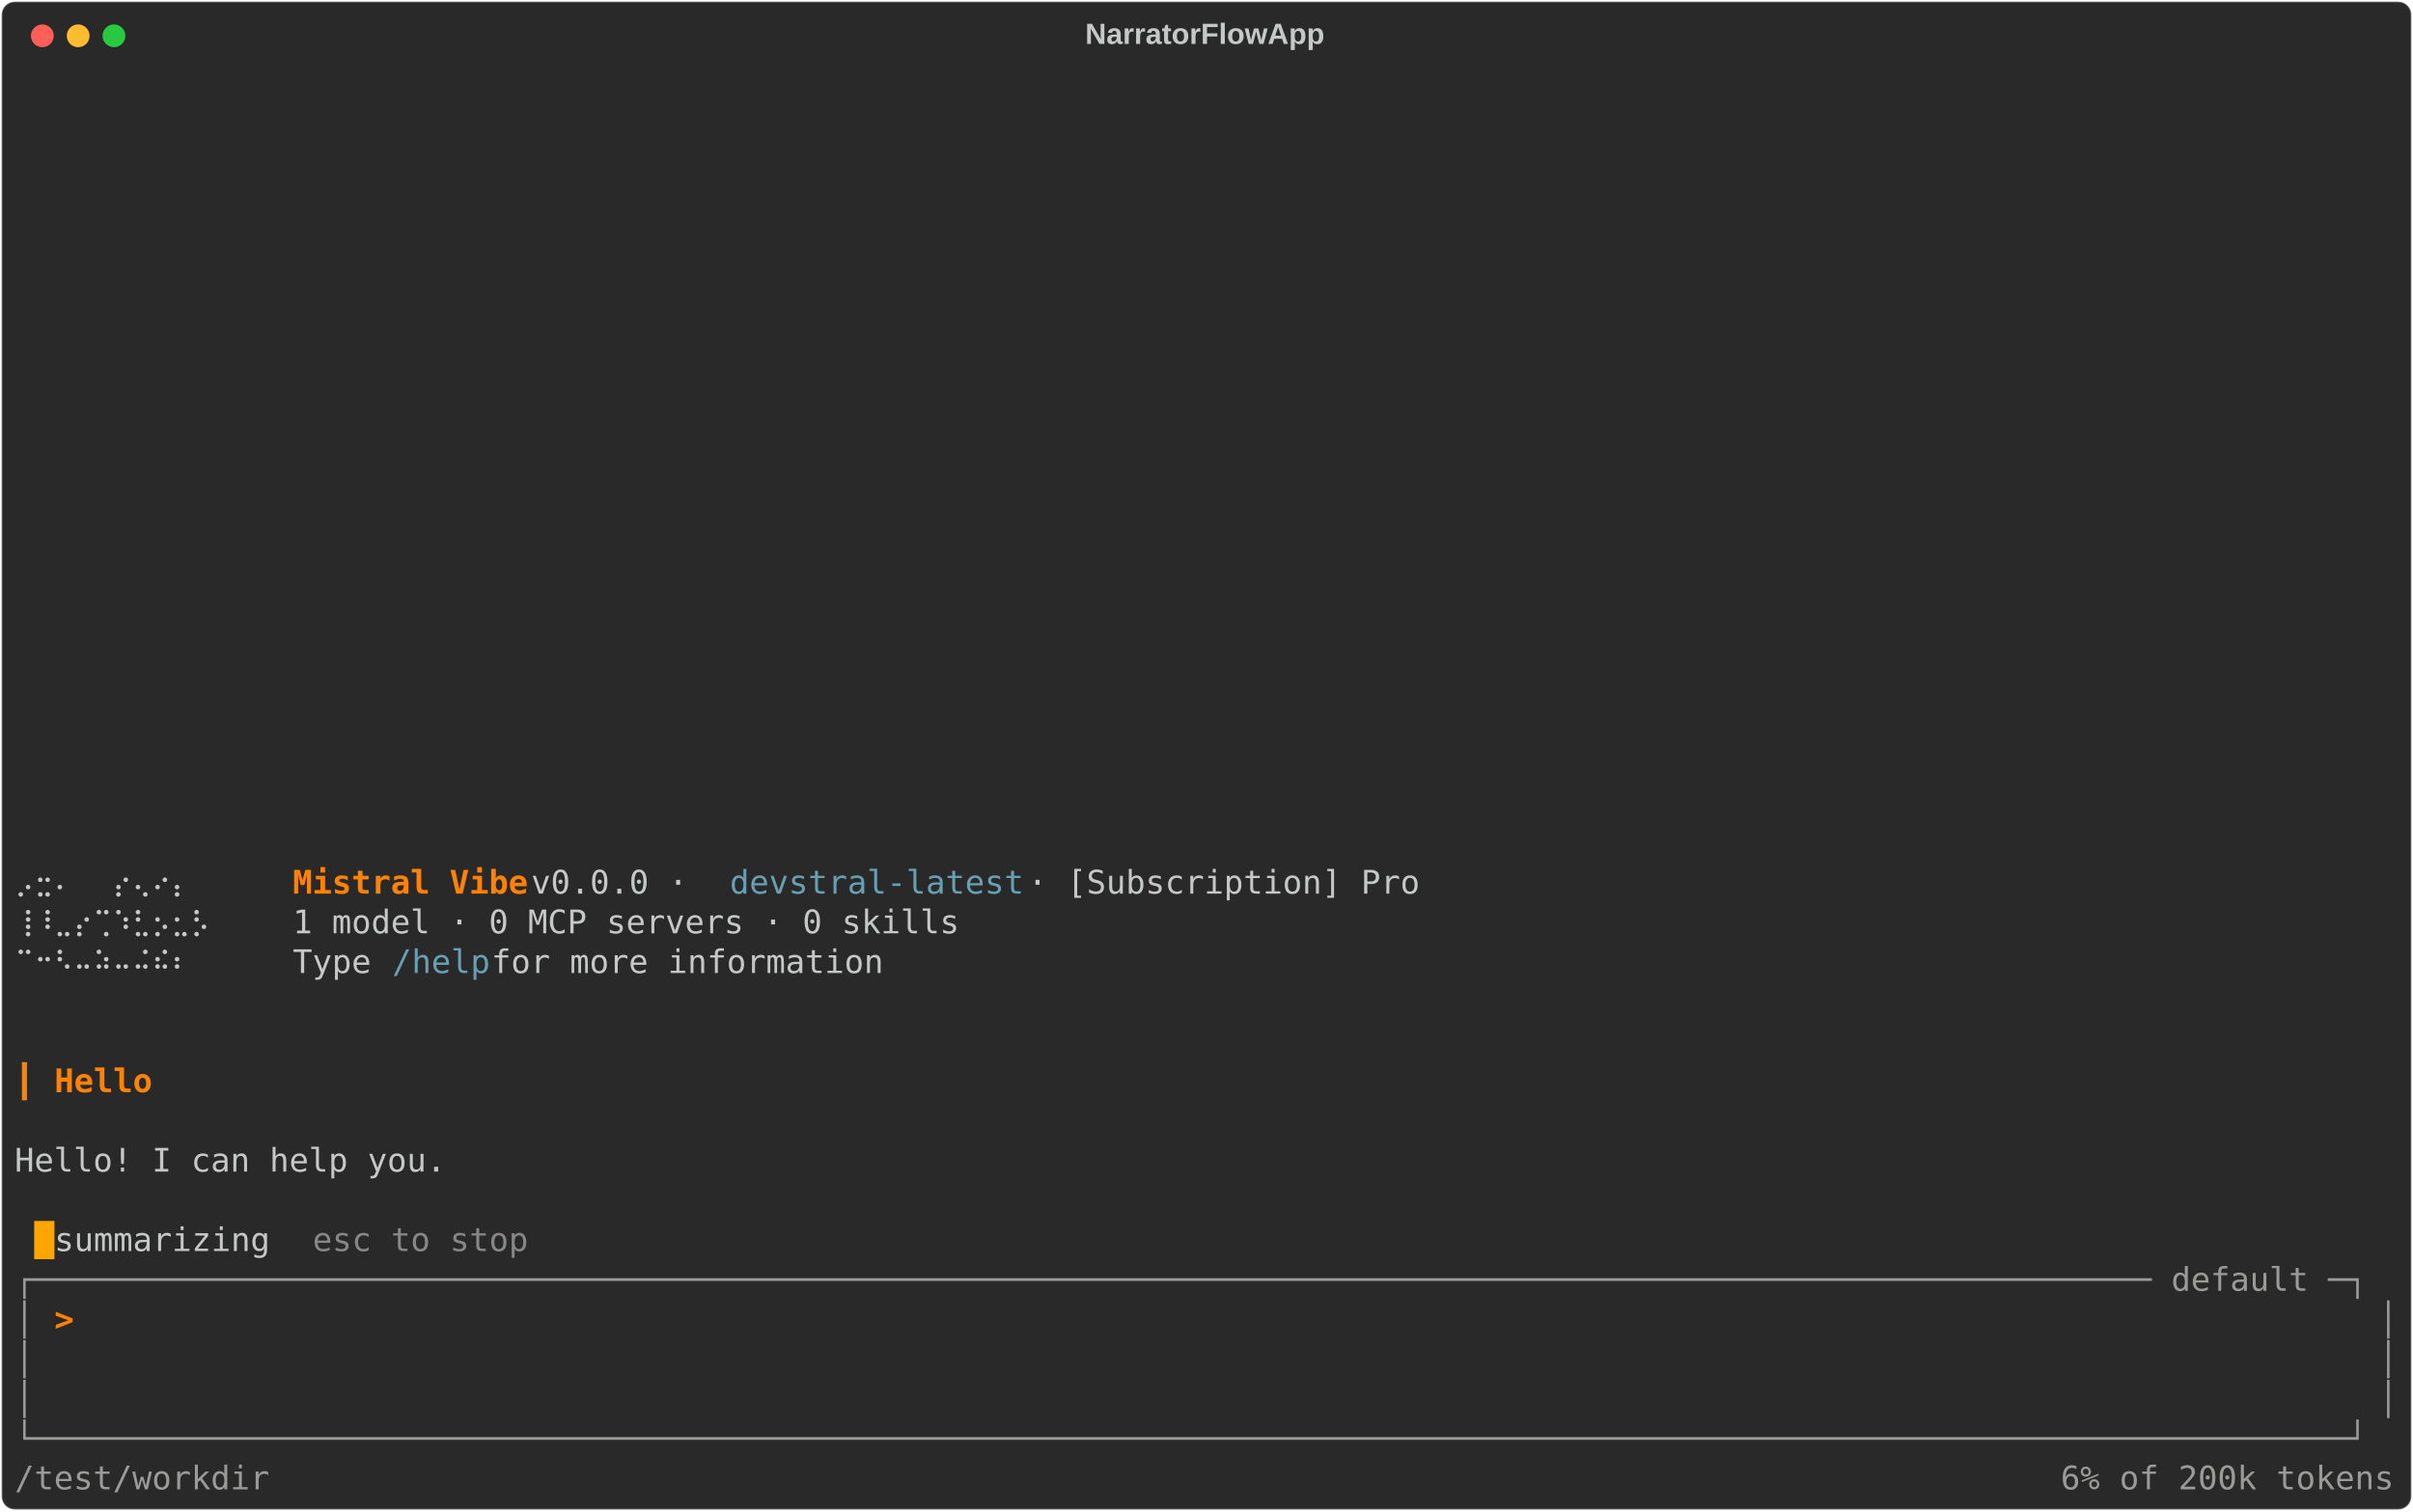
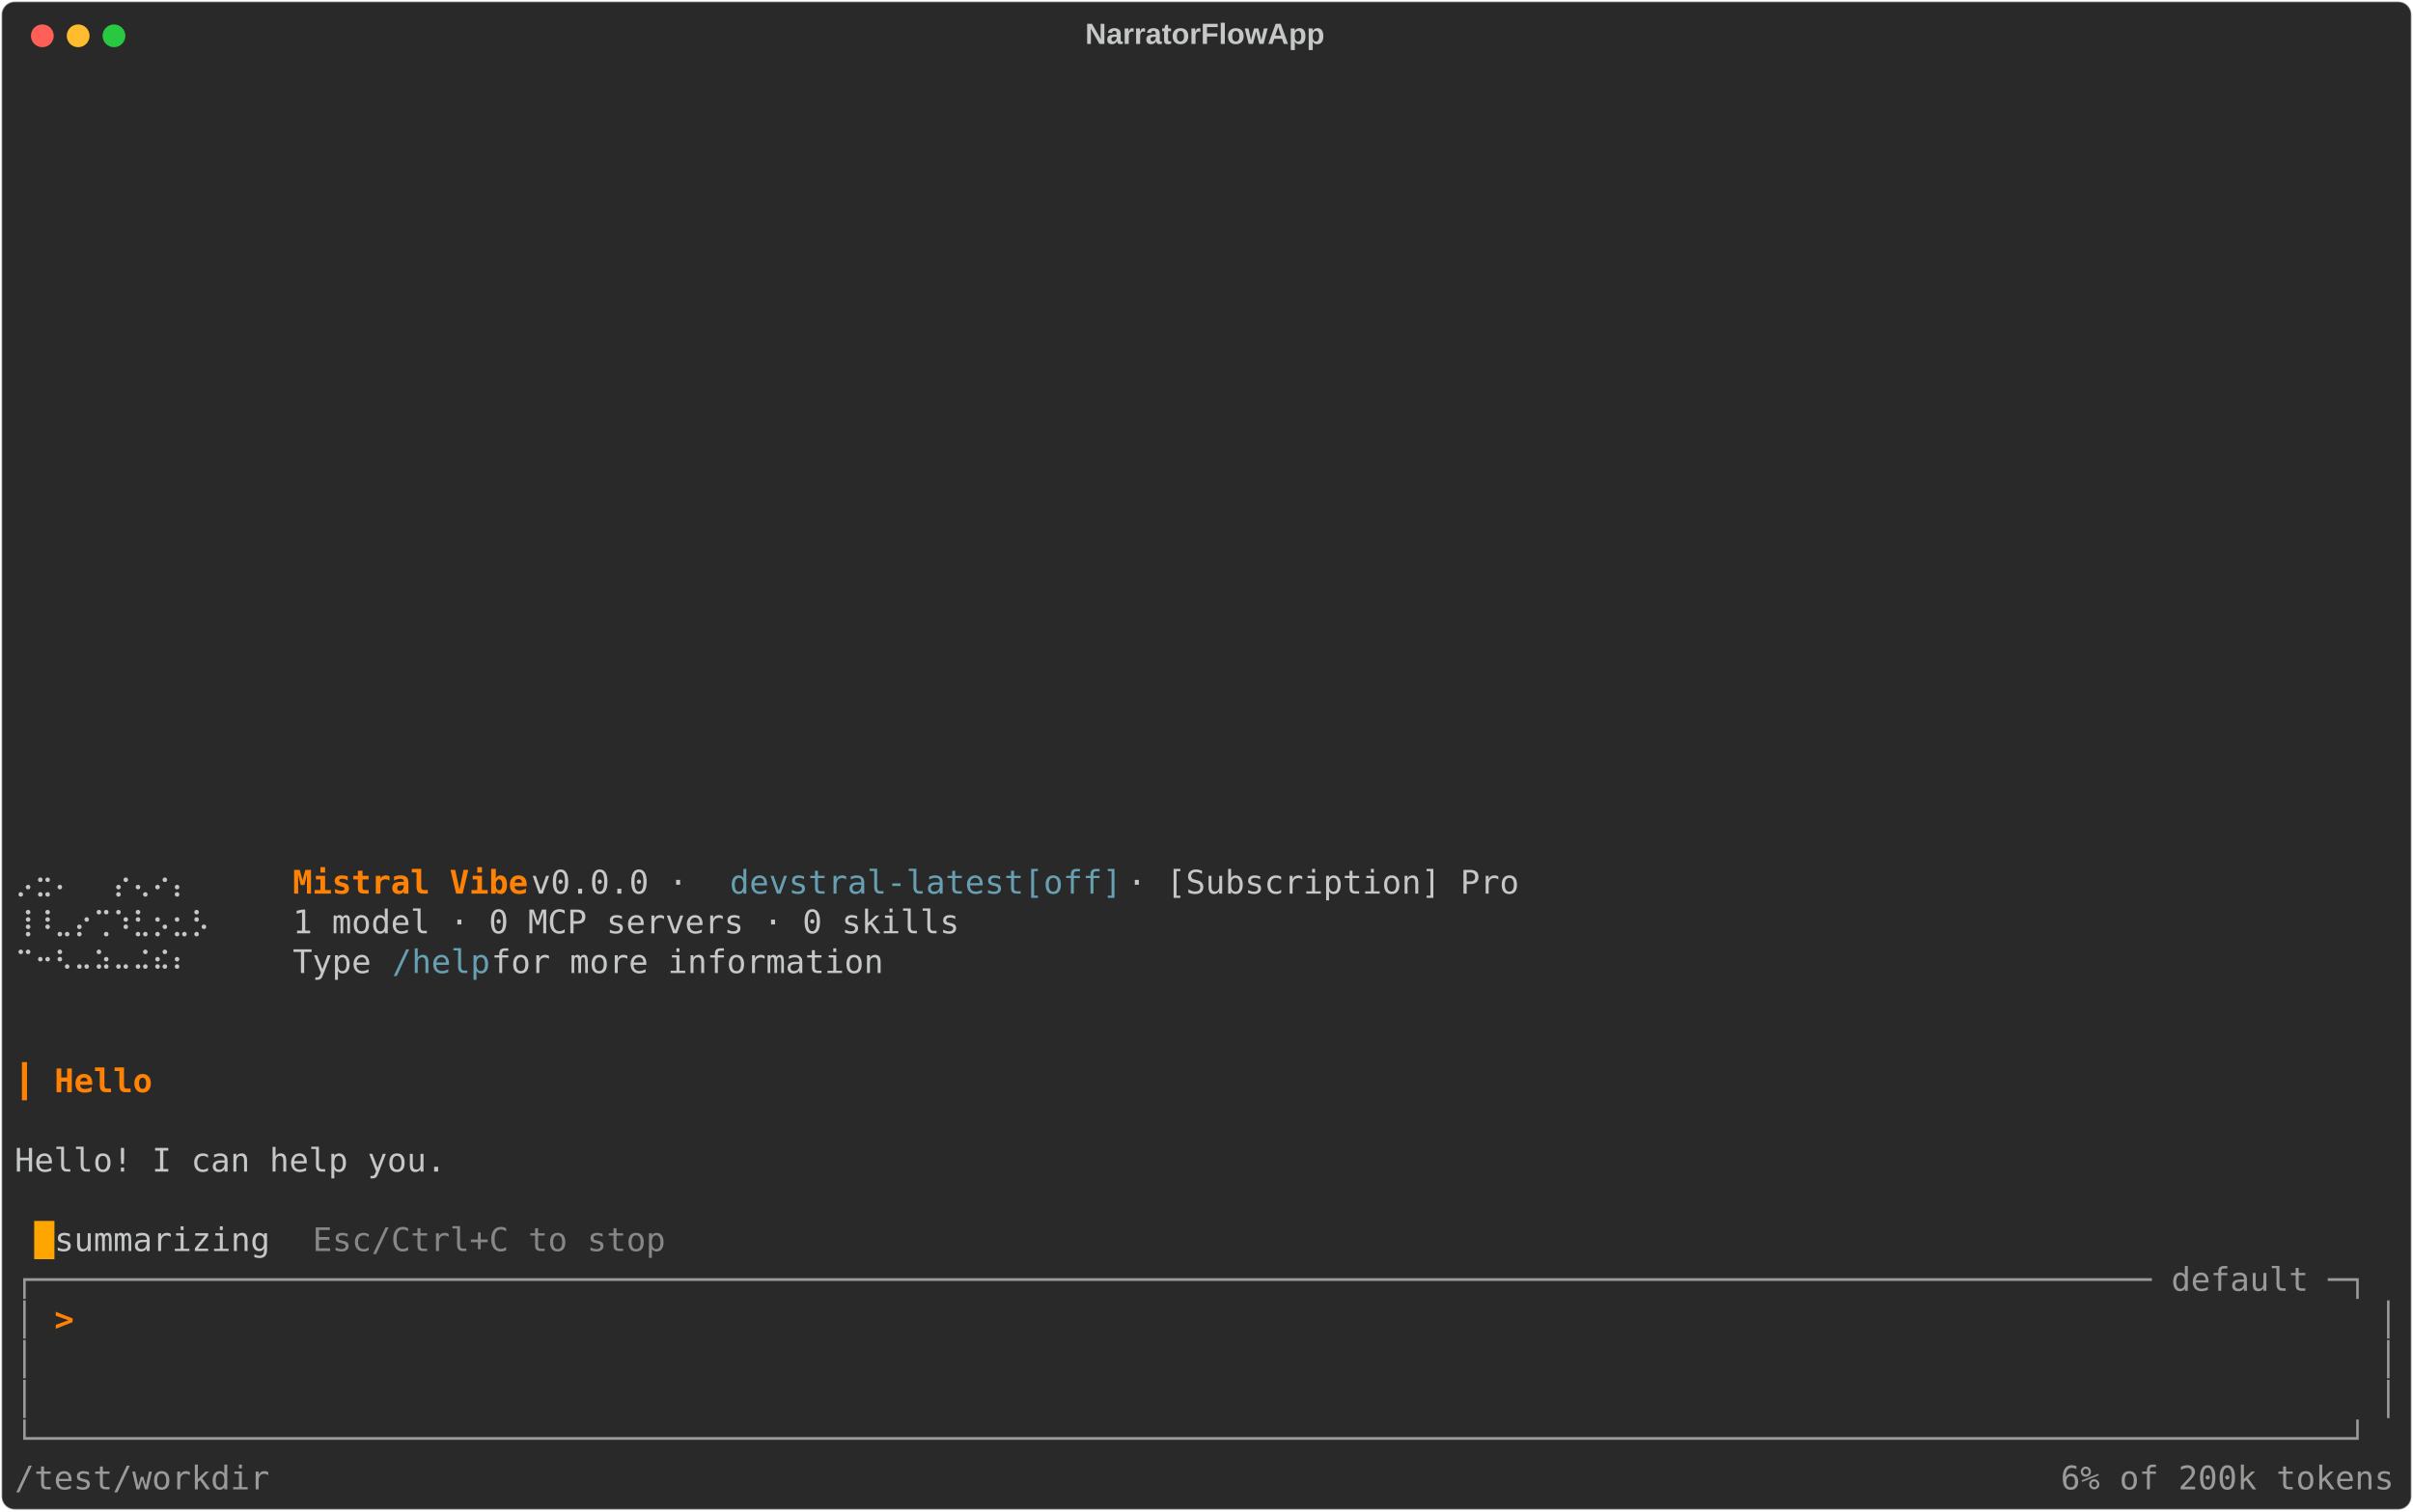
<svg xmlns="http://www.w3.org/2000/svg" class="rich-terminal" viewBox="0 0 1482 928.4">
  <style>

    @font-face {
        font-family: "Fira Code";
        src: local("FiraCode-Regular"),
                url("https://cdnjs.cloudflare.com/ajax/libs/firacode/6.2.0/woff2/FiraCode-Regular.woff2") format("woff2"),
                url("https://cdnjs.cloudflare.com/ajax/libs/firacode/6.2.0/woff/FiraCode-Regular.woff") format("woff");
        font-style: normal;
        font-weight: 400;
    }
    @font-face {
        font-family: "Fira Code";
        src: local("FiraCode-Bold"),
                url("https://cdnjs.cloudflare.com/ajax/libs/firacode/6.2.0/woff2/FiraCode-Bold.woff2") format("woff2"),
                url("https://cdnjs.cloudflare.com/ajax/libs/firacode/6.2.0/woff/FiraCode-Bold.woff") format("woff");
        font-style: bold;
        font-weight: 700;
    }

    .terminal-matrix {
        font-family: Fira Code, monospace;
        font-size: 20px;
        line-height: 24.4px;
        font-variant-east-asian: full-width;
    }

    .terminal-title {
        font-size: 18px;
        font-weight: bold;
        font-family: arial;
    }

    .terminal-r1 { fill: #c5c8c6 }
.terminal-r2 { fill: #ff8205;font-weight: bold }
.terminal-r3 { fill: #68a0b3 }
.terminal-r4 { fill: #ff8205 }
.terminal-r5 { fill: #ffa500;font-weight: bold }
.terminal-r6 { fill: #868887 }
.terminal-r7 { fill: #9a9b99 }
    </style>
  <defs>
    <clipPath id="terminal-clip-terminal">
      <rect x="0" y="0" width="1463.0" height="877.4" />
    </clipPath>
    <clipPath id="terminal-line-0">
      <rect x="0" y="1.5" width="1464" height="24.65" />
    </clipPath>
    <clipPath id="terminal-line-1">
      <rect x="0" y="25.9" width="1464" height="24.65" />
    </clipPath>
    <clipPath id="terminal-line-2">
      <rect x="0" y="50.3" width="1464" height="24.65" />
    </clipPath>
    <clipPath id="terminal-line-3">
      <rect x="0" y="74.7" width="1464" height="24.65" />
    </clipPath>
    <clipPath id="terminal-line-4">
      <rect x="0" y="99.1" width="1464" height="24.65" />
    </clipPath>
    <clipPath id="terminal-line-5">
      <rect x="0" y="123.5" width="1464" height="24.65" />
    </clipPath>
    <clipPath id="terminal-line-6">
      <rect x="0" y="147.9" width="1464" height="24.65" />
    </clipPath>
    <clipPath id="terminal-line-7">
      <rect x="0" y="172.3" width="1464" height="24.65" />
    </clipPath>
    <clipPath id="terminal-line-8">
      <rect x="0" y="196.7" width="1464" height="24.65" />
    </clipPath>
    <clipPath id="terminal-line-9">
      <rect x="0" y="221.1" width="1464" height="24.65" />
    </clipPath>
    <clipPath id="terminal-line-10">
      <rect x="0" y="245.5" width="1464" height="24.65" />
    </clipPath>
    <clipPath id="terminal-line-11">
      <rect x="0" y="269.9" width="1464" height="24.65" />
    </clipPath>
    <clipPath id="terminal-line-12">
      <rect x="0" y="294.3" width="1464" height="24.65" />
    </clipPath>
    <clipPath id="terminal-line-13">
      <rect x="0" y="318.7" width="1464" height="24.65" />
    </clipPath>
    <clipPath id="terminal-line-14">
      <rect x="0" y="343.1" width="1464" height="24.65" />
    </clipPath>
    <clipPath id="terminal-line-15">
      <rect x="0" y="367.5" width="1464" height="24.65" />
    </clipPath>
    <clipPath id="terminal-line-16">
      <rect x="0" y="391.9" width="1464" height="24.65" />
    </clipPath>
    <clipPath id="terminal-line-17">
      <rect x="0" y="416.3" width="1464" height="24.65" />
    </clipPath>
    <clipPath id="terminal-line-18">
      <rect x="0" y="440.7" width="1464" height="24.65" />
    </clipPath>
    <clipPath id="terminal-line-19">
      <rect x="0" y="465.1" width="1464" height="24.65" />
    </clipPath>
    <clipPath id="terminal-line-20">
      <rect x="0" y="489.5" width="1464" height="24.65" />
    </clipPath>
    <clipPath id="terminal-line-21">
      <rect x="0" y="513.9" width="1464" height="24.65" />
    </clipPath>
    <clipPath id="terminal-line-22">
      <rect x="0" y="538.3" width="1464" height="24.65" />
    </clipPath>
    <clipPath id="terminal-line-23">
      <rect x="0" y="562.7" width="1464" height="24.65" />
    </clipPath>
    <clipPath id="terminal-line-24">
      <rect x="0" y="587.1" width="1464" height="24.65" />
    </clipPath>
    <clipPath id="terminal-line-25">
      <rect x="0" y="611.5" width="1464" height="24.65" />
    </clipPath>
    <clipPath id="terminal-line-26">
      <rect x="0" y="635.9" width="1464" height="24.65" />
    </clipPath>
    <clipPath id="terminal-line-27">
      <rect x="0" y="660.3" width="1464" height="24.65" />
    </clipPath>
    <clipPath id="terminal-line-28">
      <rect x="0" y="684.7" width="1464" height="24.65" />
    </clipPath>
    <clipPath id="terminal-line-29">
      <rect x="0" y="709.1" width="1464" height="24.65" />
    </clipPath>
    <clipPath id="terminal-line-30">
      <rect x="0" y="733.5" width="1464" height="24.65" />
    </clipPath>
    <clipPath id="terminal-line-31">
      <rect x="0" y="757.9" width="1464" height="24.65" />
    </clipPath>
    <clipPath id="terminal-line-32">
      <rect x="0" y="782.3" width="1464" height="24.65" />
    </clipPath>
    <clipPath id="terminal-line-33">
      <rect x="0" y="806.7" width="1464" height="24.65" />
    </clipPath>
    <clipPath id="terminal-line-34">
      <rect x="0" y="831.1" width="1464" height="24.65" />
    </clipPath>
  </defs>
  <rect fill="#292929" stroke="rgba(255,255,255,0.35)" stroke-width="1" x="1" y="1" width="1480" height="926.4" rx="8" />
  <text class="terminal-title" fill="#c5c8c6" text-anchor="middle" x="740" y="27">NarratorFlowApp</text>
  <g transform="translate(26,22)">
    <circle cx="0" cy="0" r="7" fill="#ff5f57" />
    <circle cx="22" cy="0" r="7" fill="#febc2e" />
    <circle cx="44" cy="0" r="7" fill="#28c840" />
  </g>
  <g transform="translate(9, 41)" clip-path="url(#terminal-clip-terminal)">
    <g class="terminal-matrix">
      <text class="terminal-r1" x="1464" y="20" textLength="12.2" clip-path="url(#terminal-line-0)">
</text>
      <text class="terminal-r1" x="1464" y="44.4" textLength="12.2" clip-path="url(#terminal-line-1)">
</text>
      <text class="terminal-r1" x="1464" y="68.8" textLength="12.2" clip-path="url(#terminal-line-2)">
</text>
      <text class="terminal-r1" x="1464" y="93.2" textLength="12.2" clip-path="url(#terminal-line-3)">
</text>
      <text class="terminal-r1" x="1464" y="117.6" textLength="12.2" clip-path="url(#terminal-line-4)">
</text>
      <text class="terminal-r1" x="1464" y="142" textLength="12.2" clip-path="url(#terminal-line-5)">
</text>
      <text class="terminal-r1" x="1464" y="166.4" textLength="12.2" clip-path="url(#terminal-line-6)">
</text>
      <text class="terminal-r1" x="1464" y="190.8" textLength="12.2" clip-path="url(#terminal-line-7)">
</text>
      <text class="terminal-r1" x="1464" y="215.2" textLength="12.2" clip-path="url(#terminal-line-8)">
</text>
      <text class="terminal-r1" x="1464" y="239.6" textLength="12.2" clip-path="url(#terminal-line-9)">
</text>
      <text class="terminal-r1" x="1464" y="264" textLength="12.2" clip-path="url(#terminal-line-10)">
</text>
      <text class="terminal-r1" x="1464" y="288.4" textLength="12.2" clip-path="url(#terminal-line-11)">
</text>
      <text class="terminal-r1" x="1464" y="312.8" textLength="12.2" clip-path="url(#terminal-line-12)">
</text>
      <text class="terminal-r1" x="1464" y="337.2" textLength="12.2" clip-path="url(#terminal-line-13)">
</text>
      <text class="terminal-r1" x="1464" y="361.6" textLength="12.2" clip-path="url(#terminal-line-14)">
</text>
      <text class="terminal-r1" x="1464" y="386" textLength="12.2" clip-path="url(#terminal-line-15)">
</text>
      <text class="terminal-r1" x="1464" y="410.4" textLength="12.2" clip-path="url(#terminal-line-16)">
</text>
      <text class="terminal-r1" x="1464" y="434.8" textLength="12.2" clip-path="url(#terminal-line-17)">
</text>
      <text class="terminal-r1" x="1464" y="459.2" textLength="12.2" clip-path="url(#terminal-line-18)">
</text>
      <text class="terminal-r1" x="1464" y="483.6" textLength="12.2" clip-path="url(#terminal-line-19)">
</text>
      <text class="terminal-r1" x="0" y="508" textLength="134.2" clip-path="url(#terminal-line-20)">  ⡠⣒⠄  ⡔⢄⠔⡄</text>
      <text class="terminal-r2" x="170.8" y="508" textLength="146.4" clip-path="url(#terminal-line-20)">Mistral Vibe</text>
      <text class="terminal-r1" x="317.2" y="508" textLength="122" clip-path="url(#terminal-line-20)"> v0.0.0 · </text>
-       <text class="terminal-r3" x="439.2" y="508" textLength="183" clip-path="url(#terminal-line-20)">devstral-latest</text>
-       <text class="terminal-r1" x="622.2" y="508" textLength="256.2" clip-path="url(#terminal-line-20)"> · [Subscription] Pro</text>
+       <text class="terminal-r3" x="439.2" y="508" textLength="244" clip-path="url(#terminal-line-20)">devstral-latest[off]</text>
+       <text class="terminal-r1" x="683.2" y="508" textLength="256.2" clip-path="url(#terminal-line-20)"> · [Subscription] Pro</text>
      <text class="terminal-r1" x="1464" y="508" textLength="12.2" clip-path="url(#terminal-line-20)">
</text>
      <text class="terminal-r1" x="0" y="532.4" textLength="134.2" clip-path="url(#terminal-line-21)"> ⢸⠸⣀⡔⢉⠱⣃⡢⣂⡣</text>
      <text class="terminal-r1" x="170.8" y="532.4" textLength="414.8" clip-path="url(#terminal-line-21)">1 model · 0 MCP servers · 0 skills</text>
      <text class="terminal-r1" x="1464" y="532.4" textLength="12.2" clip-path="url(#terminal-line-21)">
</text>
      <text class="terminal-r1" x="0" y="556.8" textLength="134.2" clip-path="url(#terminal-line-22)">  ⠉⠒⠣⠤⠵⠤⠬⠮⠆</text>
      <text class="terminal-r1" x="170.8" y="556.8" textLength="61" clip-path="url(#terminal-line-22)">Type </text>
      <text class="terminal-r3" x="231.8" y="556.8" textLength="61" clip-path="url(#terminal-line-22)">/help</text>
      <text class="terminal-r1" x="292.8" y="556.8" textLength="256.2" clip-path="url(#terminal-line-22)"> for more information</text>
      <text class="terminal-r1" x="1464" y="556.8" textLength="12.2" clip-path="url(#terminal-line-22)">
</text>
      <text class="terminal-r1" x="1464" y="581.2" textLength="12.2" clip-path="url(#terminal-line-23)">
</text>
      <text class="terminal-r1" x="1464" y="605.6" textLength="12.2" clip-path="url(#terminal-line-24)">
</text>
      <text class="terminal-r4" x="0" y="630" textLength="12.2" clip-path="url(#terminal-line-25)">┃</text>
      <text class="terminal-r2" x="24.4" y="630" textLength="61" clip-path="url(#terminal-line-25)">Hello</text>
      <text class="terminal-r1" x="1464" y="630" textLength="12.2" clip-path="url(#terminal-line-25)">
</text>
      <text class="terminal-r1" x="1464" y="654.4" textLength="12.2" clip-path="url(#terminal-line-26)">
</text>
      <text class="terminal-r1" x="0" y="678.8" textLength="268.4" clip-path="url(#terminal-line-27)">Hello! I can help you.</text>
      <text class="terminal-r1" x="1464" y="678.8" textLength="12.2" clip-path="url(#terminal-line-27)">
</text>
      <text class="terminal-r1" x="1464" y="703.2" textLength="12.2" clip-path="url(#terminal-line-28)">
</text>
      <text class="terminal-r5" x="12.2" y="727.6" textLength="12.2" clip-path="url(#terminal-line-29)">█</text>
      <text class="terminal-r1" x="24.4" y="727.6" textLength="158.6" clip-path="url(#terminal-line-29)"> summarizing </text>
-       <text class="terminal-r6" x="183" y="727.6" textLength="134.2" clip-path="url(#terminal-line-29)">esc to stop</text>
+       <text class="terminal-r6" x="183" y="727.6" textLength="219.6" clip-path="url(#terminal-line-29)">Esc/Ctrl+C to stop</text>
      <text class="terminal-r1" x="1464" y="727.6" textLength="12.2" clip-path="url(#terminal-line-29)">
</text>
      <text class="terminal-r7" x="0" y="752" textLength="1464" clip-path="url(#terminal-line-30)">┌──────────────────────────────────────────────────────────────────────────────────────────────────────────── default ─┐</text>
      <text class="terminal-r1" x="1464" y="752" textLength="12.2" clip-path="url(#terminal-line-30)">
</text>
      <text class="terminal-r7" x="0" y="776.4" textLength="12.2" clip-path="url(#terminal-line-31)">│</text>
      <text class="terminal-r2" x="24.4" y="776.4" textLength="12.2" clip-path="url(#terminal-line-31)">&gt;</text>
      <text class="terminal-r7" x="1451.8" y="776.4" textLength="12.2" clip-path="url(#terminal-line-31)">│</text>
      <text class="terminal-r1" x="1464" y="776.4" textLength="12.2" clip-path="url(#terminal-line-31)">
</text>
      <text class="terminal-r7" x="0" y="800.8" textLength="12.2" clip-path="url(#terminal-line-32)">│</text>
      <text class="terminal-r7" x="1451.8" y="800.8" textLength="12.2" clip-path="url(#terminal-line-32)">│</text>
      <text class="terminal-r1" x="1464" y="800.8" textLength="12.2" clip-path="url(#terminal-line-32)">
</text>
      <text class="terminal-r7" x="0" y="825.2" textLength="12.2" clip-path="url(#terminal-line-33)">│</text>
      <text class="terminal-r7" x="1451.8" y="825.2" textLength="12.2" clip-path="url(#terminal-line-33)">│</text>
      <text class="terminal-r1" x="1464" y="825.2" textLength="12.2" clip-path="url(#terminal-line-33)">
</text>
      <text class="terminal-r7" x="0" y="849.6" textLength="1464" clip-path="url(#terminal-line-34)">└──────────────────────────────────────────────────────────────────────────────────────────────────────────────────────┘</text>
      <text class="terminal-r1" x="1464" y="849.6" textLength="12.2" clip-path="url(#terminal-line-34)">
</text>
      <text class="terminal-r7" x="0" y="874" textLength="158.6" clip-path="url(#terminal-line-35)">/test/workdir</text>
      <text class="terminal-r7" x="1256.6" y="874" textLength="207.4" clip-path="url(#terminal-line-35)">6% of 200k tokens</text>
    </g>
  </g>
</svg>
